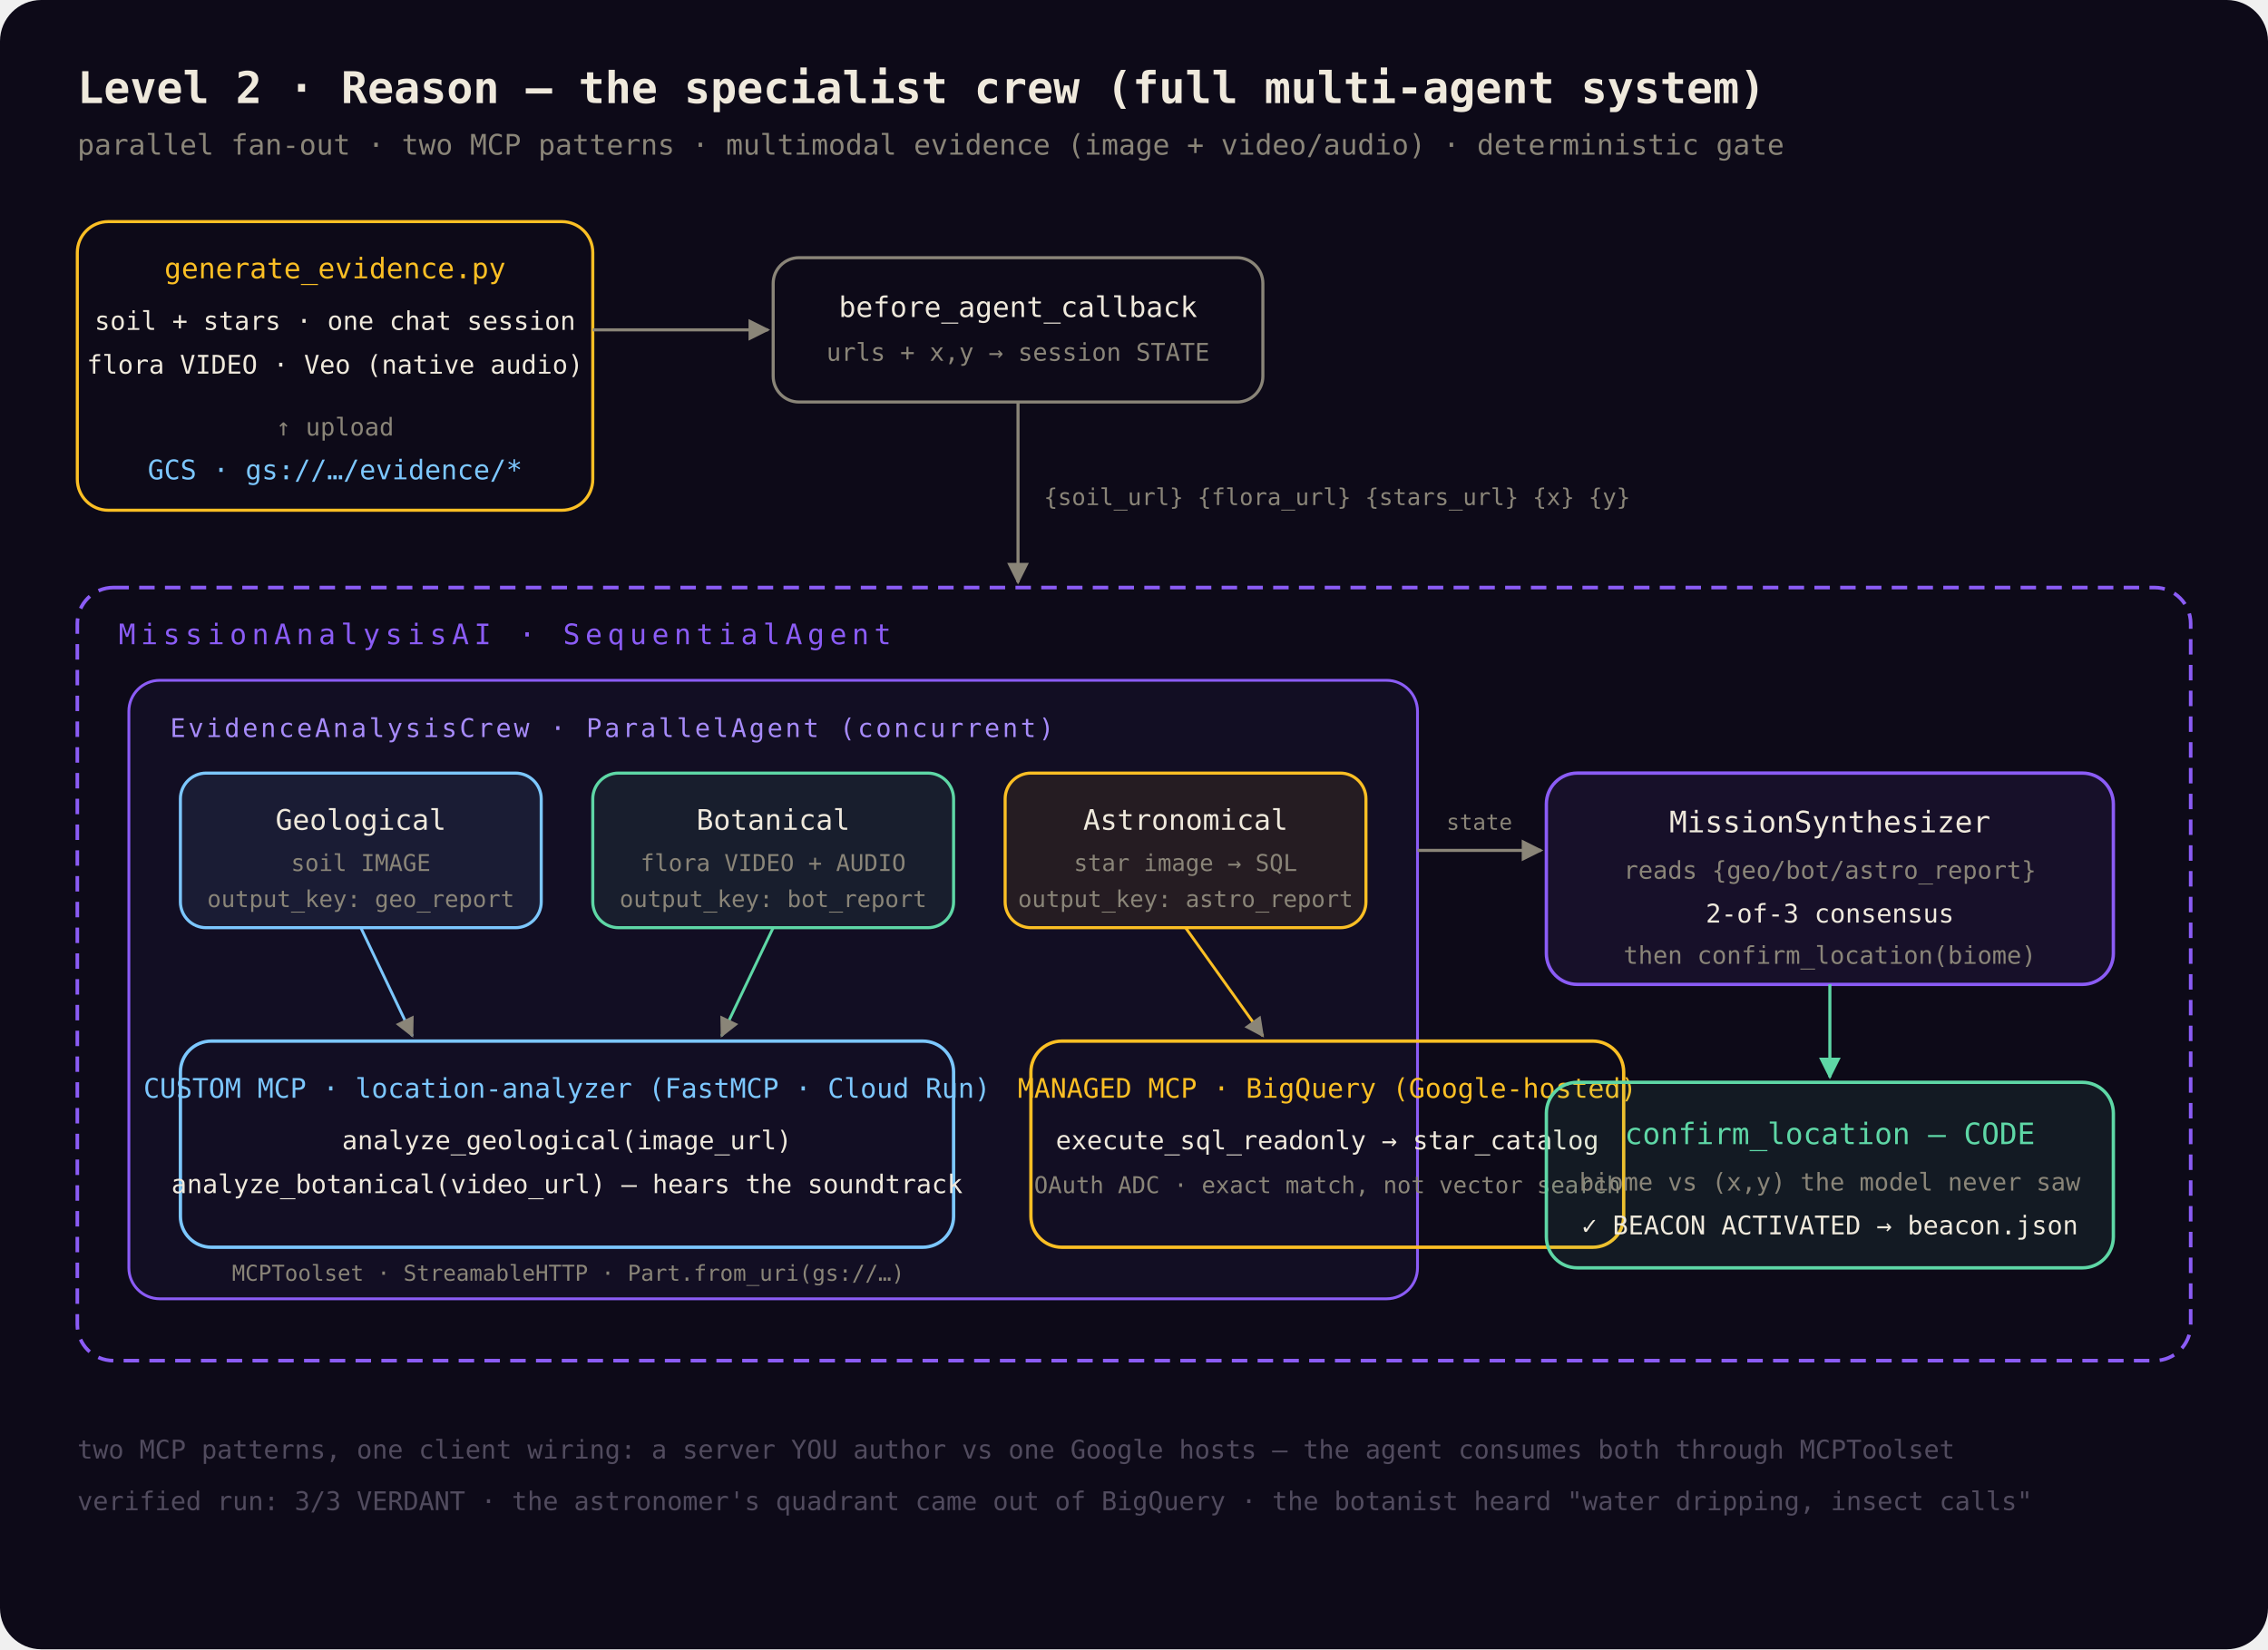
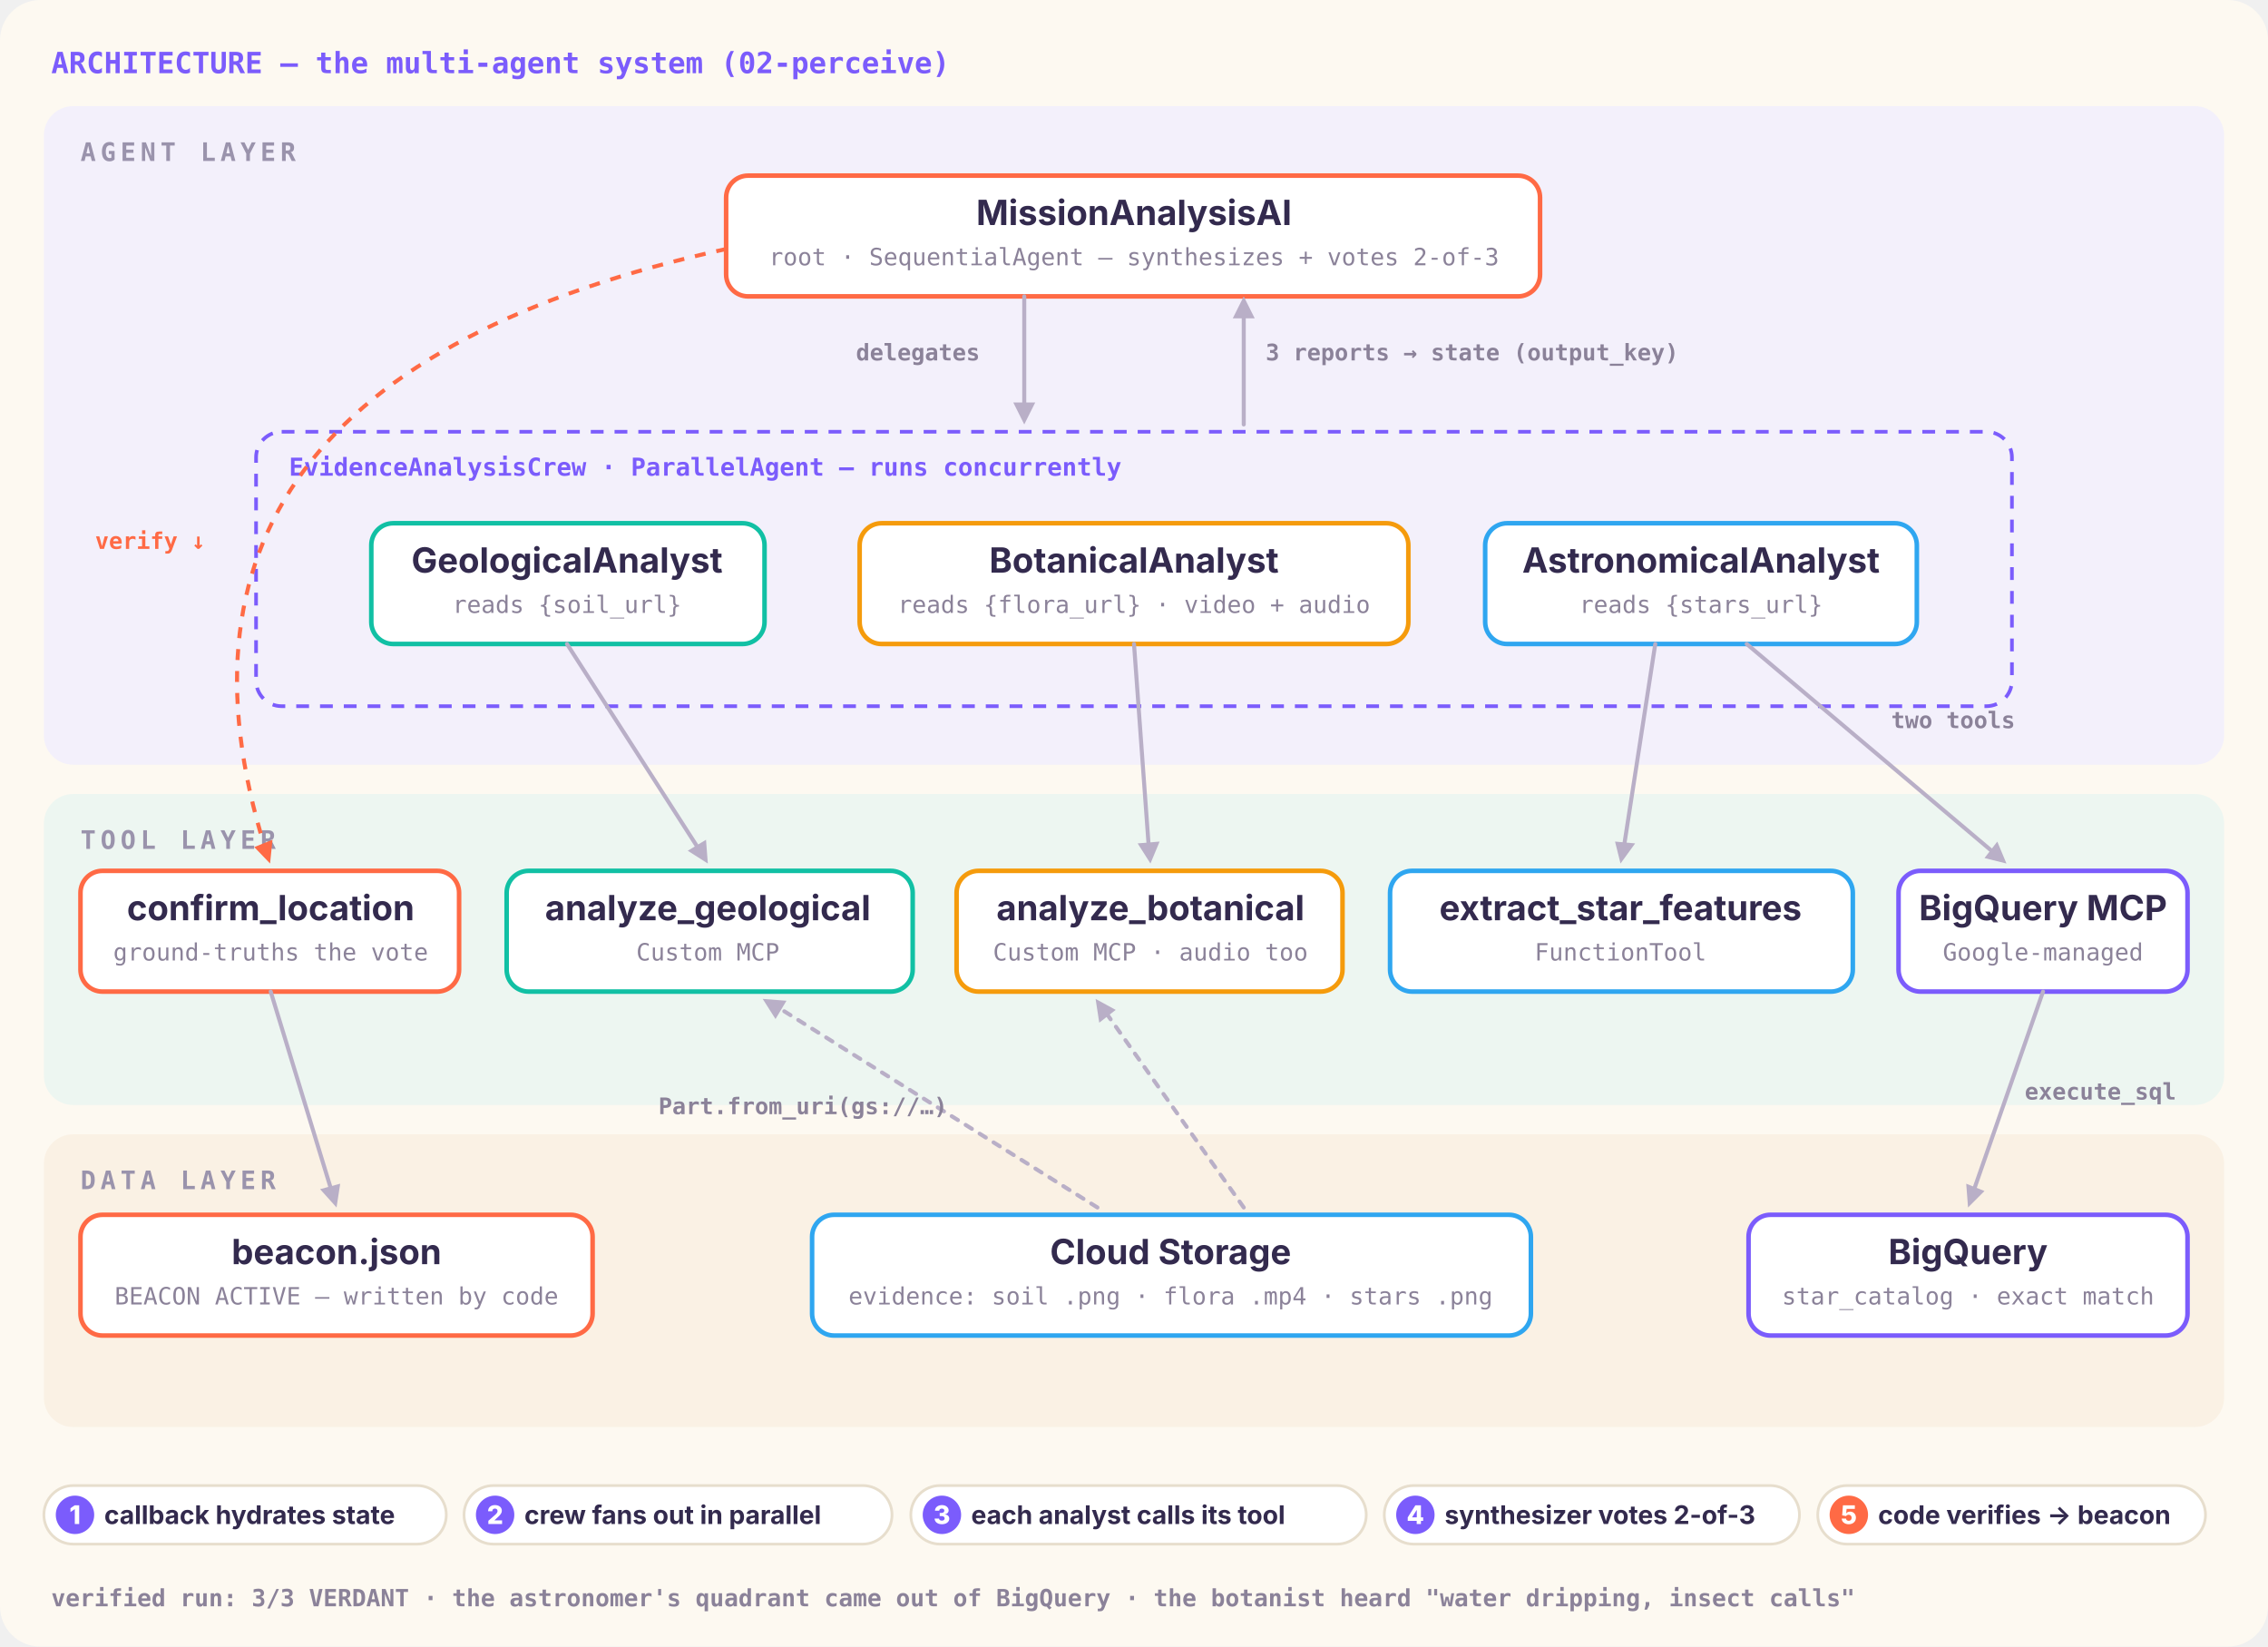
- <svg xmlns="http://www.w3.org/2000/svg" viewBox="0 0 880 640" font-family="ui-monospace,Menlo,monospace">
-   <defs>
-     <marker id="b" viewBox="0 0 10 10" refX="9" refY="5" markerWidth="7" markerHeight="7" orient="auto-start-reverse">
-       <path d="M0,0 L10,5 L0,10 z" fill="#8a8578" />
-     </marker>
-     <marker id="bm" viewBox="0 0 10 10" refX="9" refY="5" markerWidth="7" markerHeight="7" orient="auto-start-reverse">
-       <path d="M0,0 L10,5 L0,10 z" fill="#5ed7a6" />
-     </marker>
-   </defs>
-   <rect width="880" height="640" rx="16" fill="#0d0a18" />
-   <text x="30" y="40" fill="#efe9dc" font-size="17" font-weight="bold">Level 2 · Reason — the specialist crew (full multi-agent system)</text>
-   <text x="30" y="60" fill="#8a8578" font-size="11">parallel fan-out · two MCP patterns · multimodal evidence (image + video/audio) · deterministic gate</text>
-   <rect x="30" y="86" width="200" height="112" rx="12" fill="none" stroke="#fbbf24" stroke-width="1.2" />
-   <text x="130" y="108" fill="#fbbf24" font-size="11" text-anchor="middle">generate_evidence.py</text>
-   <text x="130" y="128" fill="#efe9dc" font-size="10" text-anchor="middle">soil + stars · one chat session</text>
-   <text x="130" y="145" fill="#efe9dc" font-size="10" text-anchor="middle">flora VIDEO · Veo (native audio)</text>
-   <text x="130" y="169" fill="#8a8578" font-size="9.5" text-anchor="middle">↑ upload</text>
-   <text x="130" y="186" fill="#7cc7ff" font-size="10.5" text-anchor="middle">GCS · gs://…/evidence/*</text>
-   <rect x="300" y="100" width="190" height="56" rx="10" fill="none" stroke="#8a8578" stroke-width="1.2" />
-   <text x="395" y="123" fill="#efe9dc" font-size="11" text-anchor="middle">before_agent_callback</text>
-   <text x="395" y="140" fill="#8a8578" font-size="9.5" text-anchor="middle">urls + x,y → session STATE</text>
-   <line x1="230" y1="128" x2="298" y2="128" stroke="#8a8578" stroke-width="1.2" marker-end="url(#b)" />
-   <rect x="30" y="228" width="820" height="300" rx="14" fill="none" stroke="#8b5cf6" stroke-width="1.4" stroke-dasharray="6 4" />
-   <text x="46" y="250" fill="#8b5cf6" font-size="11" letter-spacing="2">MissionAnalysisAI · SequentialAgent</text>
-   <line x1="395" y1="156" x2="395" y2="226" stroke="#8a8578" stroke-width="1.2" marker-end="url(#b)" />
-   <text x="405" y="196" fill="#8a8578" font-size="9">{soil_url} {flora_url} {stars_url} {x} {y}</text>
-   <rect x="50" y="264" width="500" height="240" rx="12" fill="#8b5cf6" fill-opacity="0.05" stroke="#8b5cf6" stroke-width="1.1" />
-   <text x="66" y="286" fill="#a78bfa" font-size="10" letter-spacing="1">EvidenceAnalysisCrew · ParallelAgent (concurrent)</text>
-   <rect x="70" y="300" width="140" height="60" rx="10" fill="#7cc7ff" fill-opacity="0.08" stroke="#7cc7ff" stroke-width="1.2" />
-   <text x="140" y="322" fill="#efe9dc" font-size="11" text-anchor="middle">Geological</text>
-   <text x="140" y="338" fill="#8a8578" font-size="9" text-anchor="middle">soil IMAGE</text>
-   <text x="140" y="352" fill="#8a8578" font-size="9" text-anchor="middle">output_key: geo_report</text>
-   <rect x="230" y="300" width="140" height="60" rx="10" fill="#5ed7a6" fill-opacity="0.08" stroke="#5ed7a6" stroke-width="1.2" />
-   <text x="300" y="322" fill="#efe9dc" font-size="11" text-anchor="middle">Botanical</text>
-   <text x="300" y="338" fill="#8a8578" font-size="9" text-anchor="middle">flora VIDEO + AUDIO</text>
-   <text x="300" y="352" fill="#8a8578" font-size="9" text-anchor="middle">output_key: bot_report</text>
-   <rect x="390" y="300" width="140" height="60" rx="10" fill="#fbbf24" fill-opacity="0.08" stroke="#fbbf24" stroke-width="1.2" />
-   <text x="460" y="322" fill="#efe9dc" font-size="11" text-anchor="middle">Astronomical</text>
-   <text x="460" y="338" fill="#8a8578" font-size="9" text-anchor="middle">star image → SQL</text>
-   <text x="460" y="352" fill="#8a8578" font-size="9" text-anchor="middle">output_key: astro_report</text>
-   <rect x="70" y="404" width="300" height="80" rx="12" fill="none" stroke="#7cc7ff" stroke-width="1.3" />
-   <text x="220" y="426" fill="#7cc7ff" font-size="10.5" text-anchor="middle">CUSTOM MCP · location-analyzer (FastMCP · Cloud Run)</text>
-   <text x="220" y="446" fill="#efe9dc" font-size="10" text-anchor="middle">analyze_geological(image_url)</text>
-   <text x="220" y="463" fill="#efe9dc" font-size="10" text-anchor="middle">analyze_botanical(video_url) — hears the soundtrack</text>
-   <line x1="140" y1="360" x2="160" y2="402" stroke="#7cc7ff" stroke-width="1.1" marker-end="url(#b)" />
-   <line x1="300" y1="360" x2="280" y2="402" stroke="#5ed7a6" stroke-width="1.1" marker-end="url(#b)" />
-   <text x="90" y="497" fill="#8a8578" font-size="8.5">MCPToolset · StreamableHTTP · Part.from_uri(gs://…)</text>
-   <rect x="400" y="404" width="230" height="80" rx="12" fill="none" stroke="#fbbf24" stroke-width="1.3" />
-   <text x="515" y="426" fill="#fbbf24" font-size="10.5" text-anchor="middle">MANAGED MCP · BigQuery (Google-hosted)</text>
-   <text x="515" y="446" fill="#efe9dc" font-size="10" text-anchor="middle">execute_sql_readonly → star_catalog</text>
-   <text x="515" y="463" fill="#8a8578" font-size="9" text-anchor="middle">OAuth ADC · exact match, not vector search</text>
-   <line x1="460" y1="360" x2="490" y2="402" stroke="#fbbf24" stroke-width="1.1" marker-end="url(#b)" />
-   <rect x="600" y="300" width="220" height="82" rx="12" fill="#8b5cf6" fill-opacity="0.08" stroke="#8b5cf6" stroke-width="1.3" />
-   <text x="710" y="323" fill="#efe9dc" font-size="11.5" text-anchor="middle">MissionSynthesizer</text>
-   <text x="710" y="341" fill="#8a8578" font-size="9.5" text-anchor="middle">reads {geo/bot/astro_report}</text>
-   <text x="710" y="358" fill="#efe9dc" font-size="10" text-anchor="middle">2-of-3 consensus</text>
-   <text x="710" y="374" fill="#8a8578" font-size="9.5" text-anchor="middle">then confirm_location(biome)</text>
-   <line x1="550" y1="330" x2="598" y2="330" stroke="#8a8578" stroke-width="1.2" marker-end="url(#b)" />
-   <text x="574" y="322" fill="#8a8578" font-size="8.5" text-anchor="middle">state</text>
-   <rect x="600" y="420" width="220" height="72" rx="12" fill="#5ed7a6" fill-opacity="0.08" stroke="#5ed7a6" stroke-width="1.3" />
-   <text x="710" y="444" fill="#5ed7a6" font-size="11.5" text-anchor="middle">confirm_location — CODE</text>
-   <text x="710" y="462" fill="#8a8578" font-size="9.5" text-anchor="middle">biome vs (x,y) the model never saw</text>
-   <text x="710" y="479" fill="#efe9dc" font-size="10" text-anchor="middle">✓ BEACON ACTIVATED → beacon.json</text>
-   <line x1="710" y1="382" x2="710" y2="418" stroke="#5ed7a6" stroke-width="1.2" marker-end="url(#bm)" />
-   <text x="30" y="566" fill="#514b5e" font-size="10">two MCP patterns, one client wiring: a server YOU author vs one Google hosts — the agent consumes both through MCPToolset</text>
-   <text x="30" y="586" fill="#514b5e" font-size="10">verified run: 3/3 VERDANT · the astronomer's quadrant came out of BigQuery · the botanist heard "water dripping, insect calls"</text>
+ <svg xmlns="http://www.w3.org/2000/svg" viewBox="0 0 1240 900">
+   <rect width="1240" height="900" rx="22" fill="#FDF9F1" />
+   <text x="28" y="40" text-anchor="start" font-family="'Space Mono', ui-monospace, Menlo, monospace" font-size="16" font-weight="700" fill="#7B5CFC">ARCHITECTURE — the multi-agent system (02-perceive)</text>
+   <rect x="24" y="58" width="1192" height="360" rx="16" fill="#F3F0FB" />
+   <text x="44" y="88" font-family="'Space Mono', ui-monospace, Menlo, monospace" font-size="14" font-weight="700" letter-spacing="2.5" fill="#9A93AC">AGENT LAYER</text>
+   <rect x="24" y="434" width="1192" height="170" rx="16" fill="#EDF6F1" />
+   <text x="44" y="464" font-family="'Space Mono', ui-monospace, Menlo, monospace" font-size="14" font-weight="700" letter-spacing="2.5" fill="#9A93AC">TOOL LAYER</text>
+   <rect x="24" y="620" width="1192" height="160" rx="16" fill="#FAF1E4" />
+   <text x="44" y="650" font-family="'Space Mono', ui-monospace, Menlo, monospace" font-size="14" font-weight="700" letter-spacing="2.5" fill="#9A93AC">DATA LAYER</text>
+   <rect x="397" y="96" width="445" height="66" rx="12" fill="#fff" stroke="#FF6A45" stroke-width="2.5" />
+   <text x="620" y="123" text-anchor="middle" font-family="Nunito, -apple-system, 'Segoe UI', sans-serif" font-size="19" font-weight="700" fill="#332A4E">MissionAnalysisAI</text>
+   <text x="620" y="145" text-anchor="middle" font-family="'Space Mono', ui-monospace, Menlo, monospace" font-size="13" fill="#8B8299">root · SequentialAgent — synthesizes + votes 2-of-3</text>
+   <rect x="140" y="236" width="960" height="150" rx="14" fill="none" stroke="#7B5CFC" stroke-width="2" stroke-dasharray="7 6" />
+   <text x="158" y="260" font-family="'Space Mono', ui-monospace, Menlo, monospace" font-size="13.5" font-weight="700" fill="#7B5CFC">EvidenceAnalysisCrew · ParallelAgent — runs concurrently</text>
+   <rect x="203" y="286" width="215" height="66" rx="12" fill="#fff" stroke="#11C0A4" stroke-width="2.5" />
+   <text x="310" y="313" text-anchor="middle" font-family="Nunito, -apple-system, 'Segoe UI', sans-serif" font-size="19" font-weight="700" fill="#332A4E">GeologicalAnalyst</text>
+   <text x="310" y="335" text-anchor="middle" font-family="'Space Mono', ui-monospace, Menlo, monospace" font-size="13" fill="#8B8299">reads {soil_url}</text>
+   <rect x="470" y="286" width="300" height="66" rx="12" fill="#fff" stroke="#F59B0C" stroke-width="2.5" />
+   <text x="620" y="313" text-anchor="middle" font-family="Nunito, -apple-system, 'Segoe UI', sans-serif" font-size="19" font-weight="700" fill="#332A4E">BotanicalAnalyst</text>
+   <text x="620" y="335" text-anchor="middle" font-family="'Space Mono', ui-monospace, Menlo, monospace" font-size="13" fill="#8B8299">reads {flora_url} · video + audio</text>
+   <rect x="812" y="286" width="236" height="66" rx="12" fill="#fff" stroke="#2FA6F0" stroke-width="2.5" />
+   <text x="930" y="313" text-anchor="middle" font-family="Nunito, -apple-system, 'Segoe UI', sans-serif" font-size="19" font-weight="700" fill="#332A4E">AstronomicalAnalyst</text>
+   <text x="930" y="335" text-anchor="middle" font-family="'Space Mono', ui-monospace, Menlo, monospace" font-size="13" fill="#8B8299">reads {stars_url}</text>
+   <line x1="560" y1="162" x2="560" y2="222" stroke="#B9AFC7" stroke-width="2.2" stroke-linecap="round" />
+   <path d="M 560 232 L 554 220 L 566 220 Z" fill="#B9AFC7" />
+   <text x="468" y="197" font-family="'Space Mono', ui-monospace, Menlo, monospace" font-size="12.5" font-weight="700" fill="#8B8299">delegates</text>
+   <line x1="680" y1="232" x2="680" y2="172" stroke="#B9AFC7" stroke-width="2.2" stroke-linecap="round" />
+   <path d="M 680 162 L 686 174 L 674 174 Z" fill="#B9AFC7" />
+   <text x="692" y="197" font-family="'Space Mono', ui-monospace, Menlo, monospace" font-size="12.5" font-weight="700" fill="#8B8299">3 reports → state (output_key)</text>
+   <rect x="44" y="476" width="207" height="66" rx="12" fill="#fff" stroke="#FF6A45" stroke-width="2.5" />
+   <text x="148" y="503" text-anchor="middle" font-family="Nunito, -apple-system, 'Segoe UI', sans-serif" font-size="19" font-weight="700" fill="#332A4E">confirm_location</text>
+   <text x="148" y="525" text-anchor="middle" font-family="'Space Mono', ui-monospace, Menlo, monospace" font-size="13" fill="#8B8299">ground-truths the vote</text>
+   <rect x="277" y="476" width="222" height="66" rx="12" fill="#fff" stroke="#11C0A4" stroke-width="2.5" />
+   <text x="387" y="503" text-anchor="middle" font-family="Nunito, -apple-system, 'Segoe UI', sans-serif" font-size="19" font-weight="700" fill="#332A4E">analyze_geological</text>
+   <text x="387" y="525" text-anchor="middle" font-family="'Space Mono', ui-monospace, Menlo, monospace" font-size="13" fill="#8B8299">Custom MCP</text>
+   <rect x="523" y="476" width="211" height="66" rx="12" fill="#fff" stroke="#F59B0C" stroke-width="2.5" />
+   <text x="629" y="503" text-anchor="middle" font-family="Nunito, -apple-system, 'Segoe UI', sans-serif" font-size="19" font-weight="700" fill="#332A4E">analyze_botanical</text>
+   <text x="629" y="525" text-anchor="middle" font-family="'Space Mono', ui-monospace, Menlo, monospace" font-size="13" fill="#8B8299">Custom MCP · audio too</text>
+   <rect x="760" y="476" width="253" height="66" rx="12" fill="#fff" stroke="#2FA6F0" stroke-width="2.5" />
+   <text x="886" y="503" text-anchor="middle" font-family="Nunito, -apple-system, 'Segoe UI', sans-serif" font-size="19" font-weight="700" fill="#332A4E">extract_star_features</text>
+   <text x="886" y="525" text-anchor="middle" font-family="'Space Mono', ui-monospace, Menlo, monospace" font-size="13" fill="#8B8299">FunctionTool</text>
+   <rect x="1038" y="476" width="158" height="66" rx="12" fill="#fff" stroke="#7B5CFC" stroke-width="2.5" />
+   <text x="1117" y="503" text-anchor="middle" font-family="Nunito, -apple-system, 'Segoe UI', sans-serif" font-size="19" font-weight="700" fill="#332A4E">BigQuery MCP</text>
+   <text x="1117" y="525" text-anchor="middle" font-family="'Space Mono', ui-monospace, Menlo, monospace" font-size="13" fill="#8B8299">Google-managed</text>
+   <line x1="310" y1="352" x2="382" y2="464" stroke="#B9AFC7" stroke-width="2.2" stroke-linecap="round" />
+   <path d="M 387 472 L 376 465 L 386 459 Z" fill="#B9AFC7" />
+   <line x1="620" y1="352" x2="628" y2="462" stroke="#B9AFC7" stroke-width="2.2" stroke-linecap="round" />
+   <path d="M 629 472 L 622 461 L 634 460 Z" fill="#B9AFC7" />
+   <line x1="905" y1="352" x2="888" y2="462" stroke="#B9AFC7" stroke-width="2.2" stroke-linecap="round" />
+   <path d="M 886 472 L 883 460 L 894 461 Z" fill="#B9AFC7" />
+   <line x1="955" y1="352" x2="1090" y2="466" stroke="#B9AFC7" stroke-width="2.2" stroke-linecap="round" />
+   <path d="M 1097 472 L 1085 469 L 1092 460 Z" fill="#B9AFC7" />
+   <text x="1034" y="398" font-family="'Space Mono', ui-monospace, Menlo, monospace" font-size="12.5" font-weight="700" fill="#8B8299">two tools</text>
+   <path d="M 397.47 136 Q 60 210 147.66 472" fill="none" stroke="#FF6A45" stroke-width="2.2" stroke-dasharray="6 6" />
+   <path d="M 147.66 472 L 139 463 L 149 459 Z" fill="#FF6A45" />
+   <text x="52" y="300" font-family="'Space Mono', ui-monospace, Menlo, monospace" font-size="12.5" font-weight="700" fill="#FF6A45">verify ↓</text>
+   <rect x="44" y="664" width="280" height="66" rx="12" fill="#fff" stroke="#FF6A45" stroke-width="2.5" />
+   <text x="184" y="691" text-anchor="middle" font-family="Nunito, -apple-system, 'Segoe UI', sans-serif" font-size="19" font-weight="700" fill="#332A4E">beacon.json</text>
+   <text x="184" y="713" text-anchor="middle" font-family="'Space Mono', ui-monospace, Menlo, monospace" font-size="13" fill="#8B8299">BEACON ACTIVE — written by code</text>
+   <rect x="444" y="664" width="393" height="66" rx="12" fill="#fff" stroke="#2FA6F0" stroke-width="2.5" />
+   <text x="640" y="691" text-anchor="middle" font-family="Nunito, -apple-system, 'Segoe UI', sans-serif" font-size="19" font-weight="700" fill="#332A4E">Cloud Storage</text>
+   <text x="640" y="713" text-anchor="middle" font-family="'Space Mono', ui-monospace, Menlo, monospace" font-size="13" fill="#8B8299">evidence: soil .png · flora .mp4 · stars .png</text>
+   <rect x="956" y="664" width="240" height="66" rx="12" fill="#fff" stroke="#7B5CFC" stroke-width="2.5" />
+   <text x="1076" y="691" text-anchor="middle" font-family="Nunito, -apple-system, 'Segoe UI', sans-serif" font-size="19" font-weight="700" fill="#332A4E">BigQuery</text>
+   <text x="1076" y="713" text-anchor="middle" font-family="'Space Mono', ui-monospace, Menlo, monospace" font-size="13" fill="#8B8299">star_catalog · exact match</text>
+   <line x1="1117" y1="542" x2="1079" y2="651" stroke="#B9AFC7" stroke-width="2.2" stroke-linecap="round" />
+   <path d="M 1076 660 L 1075 647 L 1085 651 Z" fill="#B9AFC7" />
+   <text x="1107" y="601" font-family="'Space Mono', ui-monospace, Menlo, monospace" font-size="12.5" font-weight="700" fill="#8B8299">execute_sql</text>
+   <line x1="148" y1="542" x2="181" y2="650" stroke="#B9AFC7" stroke-width="2.2" stroke-linecap="round" />
+   <path d="M 184 660 L 175 650 L 186 647 Z" fill="#B9AFC7" />
+   <line x1="600" y1="660" x2="426" y2="551" stroke="#B9AFC7" stroke-width="2.2" stroke-dasharray="4 5" stroke-linecap="round" />
+   <path d="M 417 546 L 430 547 L 424 557 Z" fill="#B9AFC7" />
+   <line x1="680" y1="660" x2="605" y2="554" stroke="#B9AFC7" stroke-width="2.2" stroke-dasharray="4 5" stroke-linecap="round" />
+   <path d="M 599 546 L 610 552 L 601 559 Z" fill="#B9AFC7" />
+   <text x="360" y="609" font-family="'Space Mono', ui-monospace, Menlo, monospace" font-size="12.5" font-weight="700" fill="#8B8299">Part.from_uri(gs://…)</text>
+   <rect x="24" y="812" width="220" height="32" rx="16" fill="#fff" stroke="#E7DECD" stroke-width="1.5" />
+   <circle cx="41" cy="828" r="10.5" fill="#7B5CFC" />
+   <text x="41" y="833" text-anchor="middle" font-family="Nunito, -apple-system, 'Segoe UI', sans-serif" font-size="14" font-weight="800" fill="#fff">1</text>
+   <text x="57" y="833" font-family="Nunito, -apple-system, 'Segoe UI', sans-serif" font-size="14" font-weight="700" fill="#332A4E">callback hydrates state</text>
+   <rect x="253.698" y="812" width="234" height="32" rx="16" fill="#fff" stroke="#E7DECD" stroke-width="1.5" />
+   <circle cx="270.698" cy="828" r="10.5" fill="#7B5CFC" />
+   <text x="270.698" y="833" text-anchor="middle" font-family="Nunito, -apple-system, 'Segoe UI', sans-serif" font-size="14" font-weight="800" fill="#fff">2</text>
+   <text x="286.698" y="833" font-family="Nunito, -apple-system, 'Segoe UI', sans-serif" font-size="14" font-weight="700" fill="#332A4E">crew fans out in parallel</text>
+   <rect x="497.978" y="812" width="249" height="32" rx="16" fill="#fff" stroke="#E7DECD" stroke-width="1.5" />
+   <circle cx="514.978" cy="828" r="10.5" fill="#7B5CFC" />
+   <text x="514.978" y="833" text-anchor="middle" font-family="Nunito, -apple-system, 'Segoe UI', sans-serif" font-size="14" font-weight="800" fill="#fff">3</text>
+   <text x="530.978" y="833" font-family="Nunito, -apple-system, 'Segoe UI', sans-serif" font-size="14" font-weight="700" fill="#332A4E">each analyst calls its tool</text>
+   <rect x="756.84" y="812" width="227" height="32" rx="16" fill="#fff" stroke="#E7DECD" stroke-width="1.5" />
+   <circle cx="773.84" cy="828" r="10.5" fill="#7B5CFC" />
+   <text x="773.84" y="833" text-anchor="middle" font-family="Nunito, -apple-system, 'Segoe UI', sans-serif" font-size="14" font-weight="800" fill="#fff">4</text>
+   <text x="789.84" y="833" font-family="Nunito, -apple-system, 'Segoe UI', sans-serif" font-size="14" font-weight="700" fill="#332A4E">synthesizer votes 2-of-3</text>
+   <rect x="993.829" y="812" width="212" height="32" rx="16" fill="#fff" stroke="#E7DECD" stroke-width="1.5" />
+   <circle cx="1010.829" cy="828" r="10.5" fill="#FF6A45" />
+   <text x="1010.829" y="833" text-anchor="middle" font-family="Nunito, -apple-system, 'Segoe UI', sans-serif" font-size="14" font-weight="800" fill="#fff">5</text>
+   <text x="1026.829" y="833" font-family="Nunito, -apple-system, 'Segoe UI', sans-serif" font-size="14" font-weight="700" fill="#332A4E">code verifies → beacon</text>
+   <text x="28" y="878" text-anchor="start" font-family="'Space Mono', ui-monospace, Menlo, monospace" font-size="13" font-weight="700" fill="#8B8299">verified run: 3/3 VERDANT · the astronomer's quadrant came out of BigQuery · the botanist heard "water dripping, insect calls"</text>
</svg>
